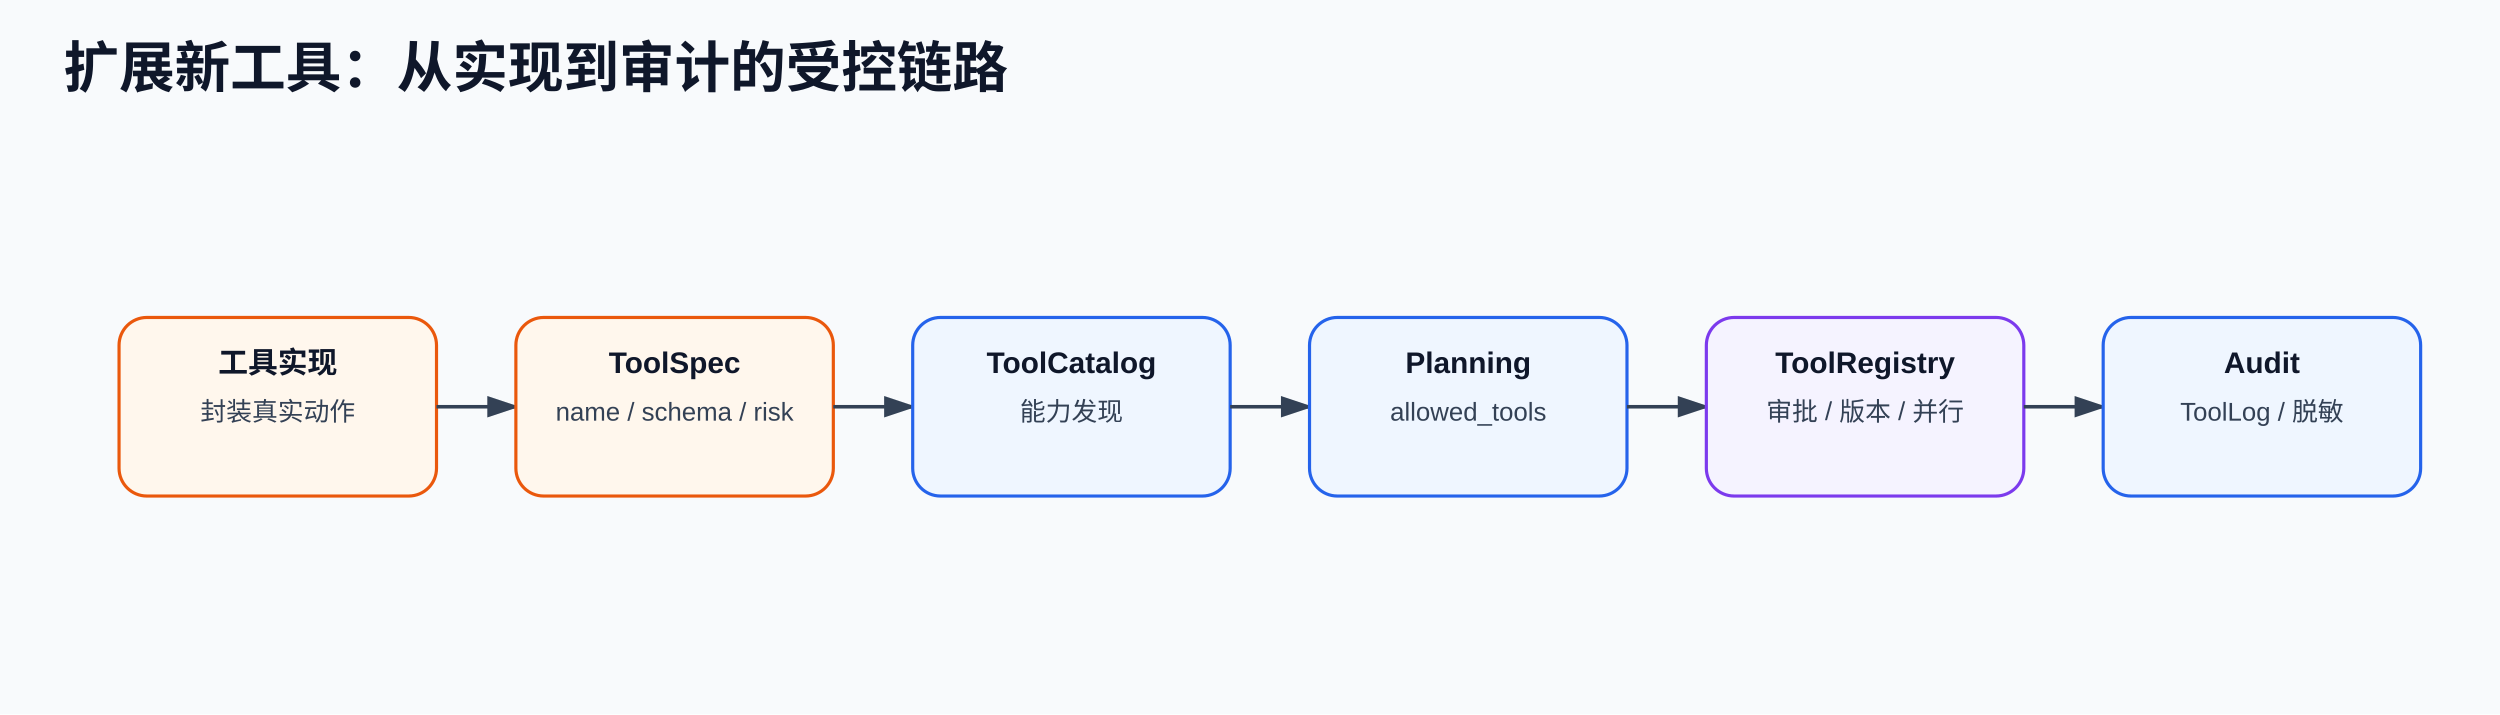
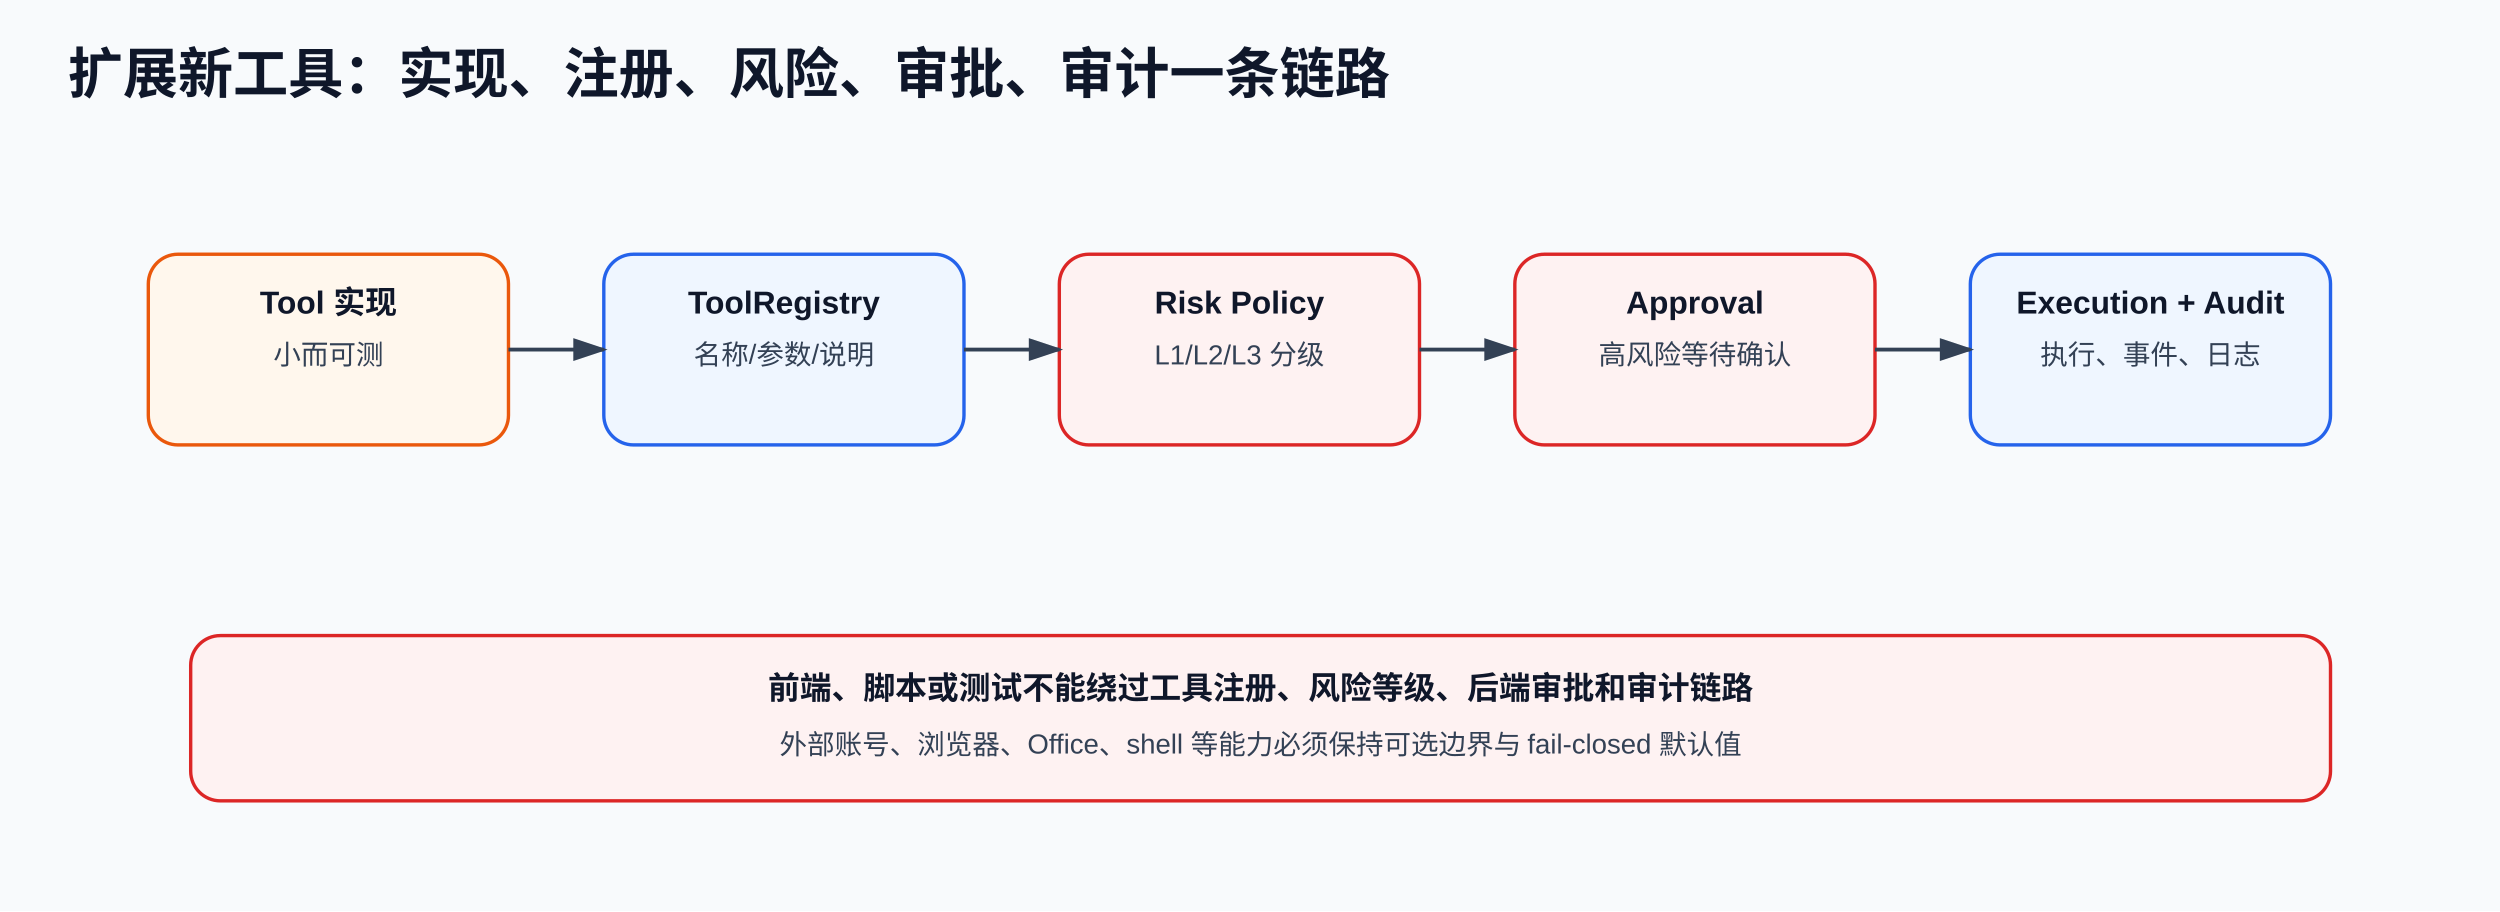
- <svg xmlns="http://www.w3.org/2000/svg" width="1260" height="360" viewBox="0 0 1260 360" role="img">
+ <svg xmlns="http://www.w3.org/2000/svg" width="1180" height="430" viewBox="0 0 1180 430" role="img">
  <style>
  .bg { fill: #f8fafc; }
-   .title { font: 700 28px -apple-system,BlinkMacSystemFont,"Segoe UI",Arial,"Noto Sans CJK SC",sans-serif; fill: #0f172a; }
-   .label { font: 600 15px -apple-system,BlinkMacSystemFont,"Segoe UI",Arial,"Noto Sans CJK SC",sans-serif; fill: #0f172a; }
+   .title { font: 700 26px -apple-system,BlinkMacSystemFont,"Segoe UI",Arial,"Noto Sans CJK SC",sans-serif; fill: #0f172a; }
+   .label { font: 700 15px -apple-system,BlinkMacSystemFont,"Segoe UI",Arial,"Noto Sans CJK SC",sans-serif; fill: #0f172a; }
  .small { font: 400 13px -apple-system,BlinkMacSystemFont,"Segoe UI",Arial,"Noto Sans CJK SC",sans-serif; fill: #334155; }
  .tiny { font: 400 12px -apple-system,BlinkMacSystemFont,"Segoe UI",Arial,"Noto Sans CJK SC",sans-serif; fill: #475569; }
-   .box { stroke: #2563eb; stroke-width: 1.6; fill: #eff6ff; }
-   .box-green { stroke: #16a34a; fill: #f0fdf4; }
-   .box-orange { stroke: #ea580c; fill: #fff7ed; }
-   .box-purple { stroke: #7c3aed; fill: #f5f3ff; }
-   .box-slate { stroke: #64748b; fill: #f8fafc; }
-   .box-red { stroke: #dc2626; fill: #fef2f2; }
+   .blue { stroke: #2563eb; fill: #eff6ff; }
+   .green { stroke: #16a34a; fill: #f0fdf4; }
+   .orange { stroke: #ea580c; fill: #fff7ed; }
+   .purple { stroke: #7c3aed; fill: #f5f3ff; }
+   .slate { stroke: #64748b; fill: #f8fafc; }
+   .red { stroke: #dc2626; fill: #fef2f2; }
+   .box { stroke-width: 1.6; rx: 14; }
  .arrow { stroke: #334155; stroke-width: 1.8; fill: none; marker-end: url(#arrow); }
  .dash { stroke-dasharray: 6 6; }
-   .lane { stroke: #cbd5e1; stroke-width: 1.2; stroke-dasharray: 5 5; }
+   .lane { stroke: #cbd5e1; stroke-width: 1.2; stroke-dasharray: 5 5; fill: none; }
</style>
  <defs>
    <marker id="arrow" markerWidth="10" markerHeight="10" refX="8" refY="3" orient="auto" markerUnits="strokeWidth">
      <path d="M0,0 L0,6 L9,3 z" fill="#334155" />
    </marker>
  </defs>
  <rect width="100%" height="100%" class="bg" />
-   <text x="32" y="44" class="title">扩展新工具：从实现到审计的受控链路</text>
-   <rect x="60" y="160" width="160" height="90" class="box box-orange" rx="14" />
-   <text x="140.0" y="188" text-anchor="middle" class="label">工具实现</text>
-   <text x="140.0" y="212" text-anchor="middle" class="small">封装真实动作</text>
-   <path d="M220,205 L260,205" class="arrow" />
-   <rect x="260" y="160" width="160" height="90" class="box box-orange" rx="14" />
-   <text x="340.0" y="188" text-anchor="middle" class="label">ToolSpec</text>
-   <text x="340.0" y="212" text-anchor="middle" class="small">name / schema / risk</text>
-   <path d="M420,205 L460,205" class="arrow" />
-   <rect x="460" y="160" width="160" height="90" class="box box" rx="14" />
-   <text x="540.0" y="188" text-anchor="middle" class="label">ToolCatalog</text>
-   <text x="540.0" y="212" text-anchor="middle" class="small">能力发现</text>
-   <path d="M620,205 L660,205" class="arrow" />
-   <rect x="660" y="160" width="160" height="90" class="box box" rx="14" />
-   <text x="740.0" y="188" text-anchor="middle" class="label">Planning</text>
-   <text x="740.0" y="212" text-anchor="middle" class="small">allowed_tools</text>
-   <path d="M820,205 L860,205" class="arrow" />
-   <rect x="860" y="160" width="160" height="90" class="box box-purple" rx="14" />
-   <text x="940.0" y="188" text-anchor="middle" class="label">ToolRegistry</text>
-   <text x="940.0" y="212" text-anchor="middle" class="small">审批 / 版本 / 并行</text>
-   <path d="M1020,205 L1060,205" class="arrow" />
-   <rect x="1060" y="160" width="160" height="90" class="box box" rx="14" />
-   <text x="1140.0" y="188" text-anchor="middle" class="label">Audit</text>
-   <text x="1140.0" y="212" text-anchor="middle" class="small">ToolLog / 脱敏</text>
+   <text x="32" y="44" text-anchor="start" class="title">扩展新工具：实现、注册、风险、审批、审计一条链路</text>
+   <rect x="70" y="120" width="170" height="90" class="box orange" rx="14" />
+   <text x="155.0" y="148" text-anchor="middle" class="label">Tool 实现</text>
+   <text x="155.0" y="172" text-anchor="middle" class="small">小而可测</text>
+   <rect x="285" y="120" width="170" height="90" class="box blue" rx="14" />
+   <text x="370.0" y="148" text-anchor="middle" class="label">ToolRegistry</text>
+   <text x="370.0" y="172" text-anchor="middle" class="small">名称/参数/说明</text>
+   <rect x="500" y="120" width="170" height="90" class="box red" rx="14" />
+   <text x="585.0" y="148" text-anchor="middle" class="label">Risk Policy</text>
+   <text x="585.0" y="172" text-anchor="middle" class="small">L1/L2/L3 分级</text>
+   <rect x="715" y="120" width="170" height="90" class="box red" rx="14" />
+   <text x="800.0" y="148" text-anchor="middle" class="label">Approval</text>
+   <text x="800.0" y="172" text-anchor="middle" class="small">高风险等待确认</text>
+   <rect x="930" y="120" width="170" height="90" class="box blue" rx="14" />
+   <text x="1015.0" y="148" text-anchor="middle" class="label">Execution + Audit</text>
+   <text x="1015.0" y="172" text-anchor="middle" class="small">执行、事件、日志</text>
+   <path d="M240,165 L285,165" class="arrow" />
+   <path d="M455,165 L500,165" class="arrow" />
+   <path d="M670,165 L715,165" class="arrow" />
+   <path d="M885,165 L930,165" class="arrow" />
+   <rect x="90" y="300" width="1010" height="78" class="box red" rx="14" />
+   <text x="595" y="330" text-anchor="middle" class="label">前端、脚本或测试不能绕过工具注册、风险等级、后端审批和审计链路</text>
+   <text x="595" y="356" text-anchor="middle" class="small">外部账号、浏览器、Office、shell 等能力必须保持可选边界与 fail-closed 默认值</text>
</svg>
